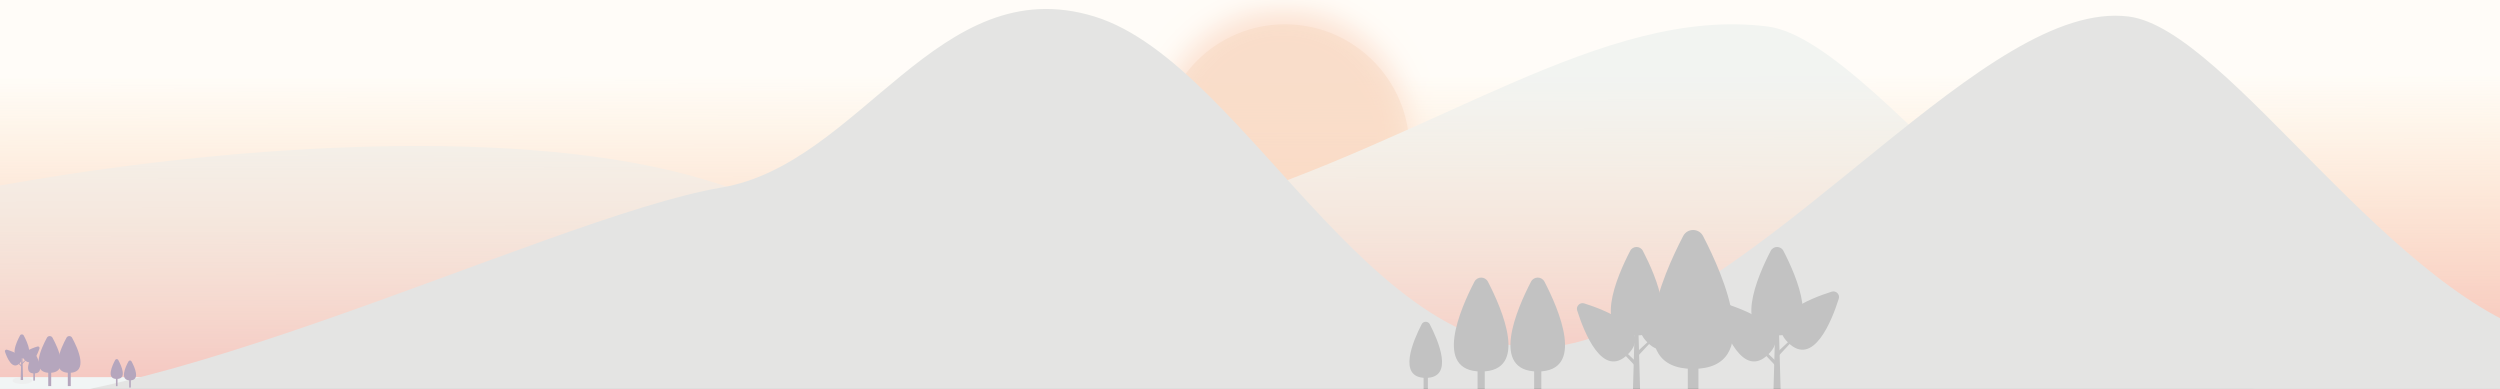
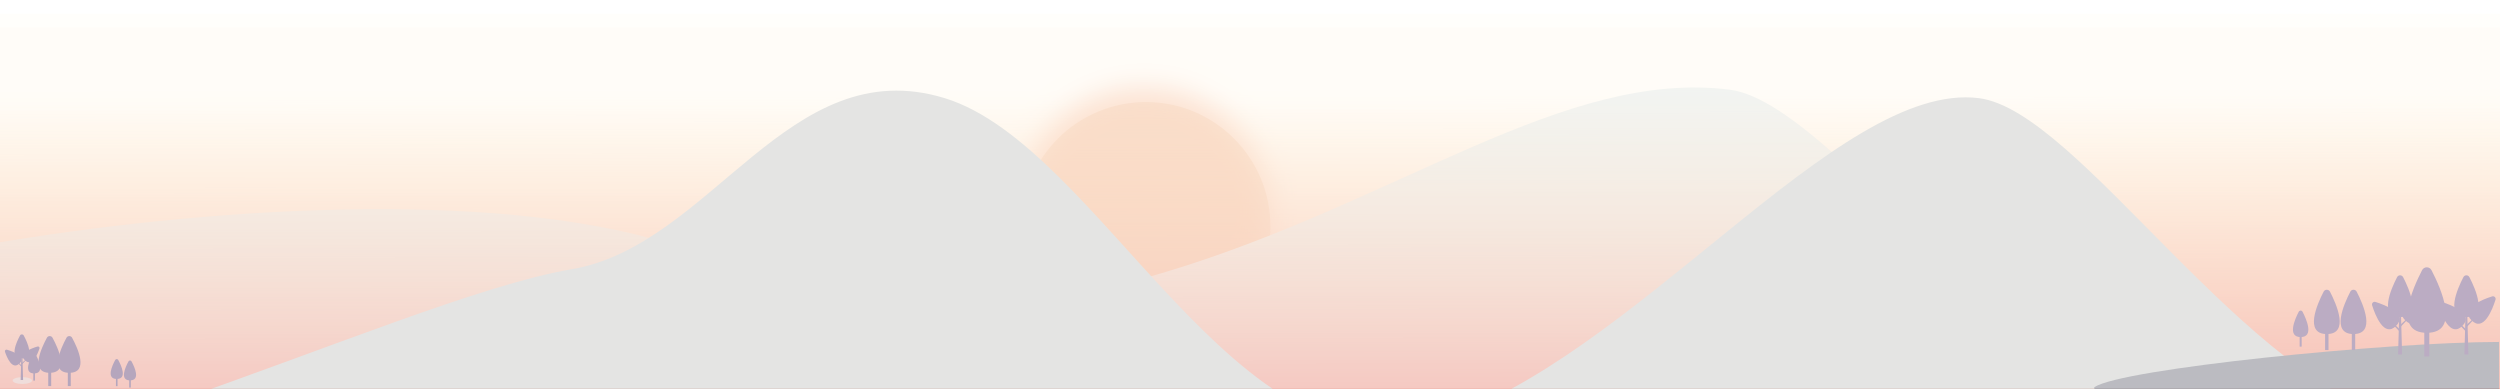
<svg xmlns="http://www.w3.org/2000/svg" width="2572" height="400" viewBox="0 0 2572 400" fill="none">
  <g clip-path="url(#clip0)">
    <rect width="2572" height="400" fill="white" />
-     <rect x="2594" y="388" width="2618" height="388" transform="rotate(-180 2594 388)" fill="url(#paint0_linear)" />
+     <rect x="2594" y="416" width="2618" height="388" transform="rotate(-180 2594 416)" fill="url(#paint0_linear)" />
    <g filter="url(#filter0_d)">
-       <circle cx="1322" cy="153" r="128" fill="#E2803A" fill-opacity="0.37" />
+       <circle cx="1179" cy="233" r="128" fill="#E2803A" fill-opacity="0.37" />
    </g>
-     <path d="M2374 402C2182 430 1938.77 42.463 1818.65 27.274C1648.35 5.737 1477.82 142.439 1239.17 214.531C1000.52 286.623 915.59 243.322 728.029 185.74C540.468 128.157 243.22 149.694 30 185.74C-183.22 221.786 -158.003 214.531 -379.625 149.694C-494.069 116.142 -651.43 121.129 -777 133.825V1385H2402L2374 402Z" fill="#D7E1E1" />
-     <rect x="2594" y="388" width="2618" height="388" transform="rotate(-180 2594 388)" fill="url(#paint1_linear)" />
-     <path d="M2631 350C2463.35 311.905 2293 30.022 2190 17C2043.96 -1.465 1834.64 288.192 1630 350C1425.36 411.808 1286.83 66.369 1126 17C965.166 -32.369 886 168.66 742 193C559.163 223.904 95.041 461.588 -95 406C-193.136 377.234 -102.323 -65.884 -210 -55L-95 1312H2631V350Z" fill="#B1B3AF" />
+     <path d="M2335 467C2143 495 1899.77 107.463 1779.65 92.274C1609.35 70.737 1438.82 207.439 1200.17 279.531C961.515 351.623 876.59 308.322 689.029 250.74C501.468 193.157 204.22 214.694 -9 250.74C-222.22 286.786 -197.003 279.531 -418.625 214.694C-533.069 181.142 -690.43 186.129 -816 198.825V1450H2363L2335 467Z" fill="#D7E1E1" />
+     <rect x="2594" y="402" width="2618" height="388" transform="rotate(-180 2594 402)" fill="url(#paint1_linear)" />
+     <path d="M2477 434C2309.35 395.905 2139 114.022 2036 101C1889.96 82.535 1680.64 372.192 1476 434C1271.36 495.808 1132.83 150.369 972 101C811.166 51.631 732 252.66 588 277C405.163 307.904 -58.959 545.588 -249 490C-347.136 461.234 -256.323 18.116 -364 29L-249 1396H2477V434Z" fill="#B1B3AF" />
+     <path d="M2571 351.8C2455.83 351.8 2181.42 379.539 2154.92 398.252C2139.13 409.4 2462.54 419.448 2478.12 429.375C2484.15 433.222 2379.31 437.348 2368.07 446.969C2355.52 457.71 2571 467 2571 467V351.8V351.8Z" fill="#3D3D4D" />
+     <path d="M2423.02 341.157H2419.53V360.15H2423.02V341.157Z" fill="#3B1154" />
+     <path d="M2424.55 300.083C2423.17 297.429 2419.38 297.429 2418 300.083C2411.17 313.231 2397.9 343.669 2421.28 343.669C2444.65 343.667 2431.37 313.231 2424.55 300.083Z" fill="#3B1154" />
+     <path d="M2499.27 338.683H2494.11V366.766H2499.27V338.683Z" fill="#3B1154" />
+     <path d="M2501.52 277.943C2499.49 274.019 2493.88 274.019 2491.84 277.943C2481.75 297.387 2462.11 342.394 2496.68 342.394C2531.26 342.394 2511.62 297.387 2501.52 277.943Z" fill="#3B1154" />
+     <path d="M2395.56 341.157H2392.07V360.15H2395.56V341.157Z" fill="#3B1154" />
+     <path d="M2397.09 300.083C2395.71 297.429 2391.92 297.429 2390.54 300.083C2383.72 313.231 2370.44 343.669 2393.82 343.669C2417.2 343.667 2403.92 313.231 2397.09 300.083Z" fill="#3B1154" />
+     <path d="M2367.95 345.27H2365.87V356.621H2367.95V345.27Z" fill="#3B1154" />
+     <path d="M2368.86 320.721C2368.04 319.135 2365.78 319.135 2364.95 320.721C2360.87 328.58 2352.94 346.77 2366.91 346.77C2380.88 346.77 2372.94 328.58 2368.86 320.721Z" fill="#3B1154" />
+     <path d="M2469.23 291.172L2471.3 364.658H2467.15L2469.23 291.172Z" fill="#3B1154" />
+     <path d="M2468.6 334.95L2486.03 318.77L2469.85 336.208L2468.6 334.95Z" fill="#3B1154" />
+     <path d="M2468.6 340.996L2446.73 317.87L2469.85 339.739L2468.6 340.996Z" fill="#3B1154" />
+     <path d="M2499.17 308.368C2499.84 306.246 2497.85 304.253 2495.73 304.925C2485.22 308.251 2462.22 317.276 2474.52 329.576C2486.82 341.876 2495.85 318.876 2499.17 308.368Z" fill="#3B1154" />
+     <path d="M2440.42 314.068C2439.75 311.947 2441.74 309.954 2443.86 310.626C2454.37 313.951 2477.37 322.977 2465.07 335.276C2452.77 347.576 2443.74 324.576 2440.42 314.068Z" fill="#3B1154" />
+     <path d="M2472.31 285.113C2471.01 282.613 2467.44 282.613 2466.14 285.113C2459.71 297.499 2447.2 326.168 2469.23 326.168C2491.25 326.168 2478.74 297.499 2472.31 285.113Z" fill="#3B1154" />
+     <path d="M2537.43 291.172L2539.5 364.658H2535.36L2537.43 291.172Z" fill="#3B1154" />
+     <path d="M2536.8 334.95L2554.24 318.77L2538.06 336.208L2536.8 334.95Z" fill="#3B1154" />
+     <path d="M2536.8 340.996L2514.93 317.87L2538.06 339.739L2536.8 340.996Z" fill="#3B1154" />
+     <path d="M2567.38 308.368C2568.05 306.246 2566.06 304.253 2563.94 304.925C2553.43 308.251 2530.43 317.276 2542.73 329.576C2555.03 341.876 2564.05 318.876 2567.38 308.368Z" fill="#3B1154" />
+     <path d="M2508.62 314.068C2507.95 311.947 2509.95 309.954 2512.07 310.626C2522.58 313.951 2545.57 322.977 2533.27 335.276C2520.97 347.576 2511.95 324.576 2508.62 314.068Z" fill="#3B1154" />
+     <path d="M2540.51 285.113C2539.22 282.613 2535.65 282.613 2534.35 285.113C2527.92 297.499 2515.41 326.168 2537.43 326.168C2559.45 326.168 2546.94 297.499 2540.51 285.113Z" fill="#3B1154" />
    <path d="M72.803 381.456H69.768V397.199H72.803V381.456Z" fill="#2A0043" />
    <path d="M74.133 347.41C72.934 345.21 69.637 345.21 68.438 347.41C62.497 358.308 50.942 383.536 71.285 383.536C91.629 383.536 80.074 358.309 74.133 347.41Z" fill="#2A0043" />
    <path d="M35.933 383.04H34.289V391.567H35.933V383.04Z" fill="#2A0043" />
    <path d="M36.653 364.598C36.003 363.406 34.217 363.406 33.567 364.598C30.349 370.502 24.089 384.167 35.109 384.167C46.131 384.167 39.87 370.502 36.653 364.598Z" fill="#2A0043" />
    <path d="M134.575 390.208H132.932V398.735H134.575V390.208Z" fill="#2A0043" />
    <path d="M135.296 371.765C134.646 370.573 132.86 370.573 132.21 371.765C128.992 377.669 122.732 391.335 133.752 391.335C144.773 391.335 138.513 377.669 135.296 371.765Z" fill="#2A0043" />
    <path d="M120.923 388.745H119.279V397.272H120.923V388.745Z" fill="#2A0043" />
    <path d="M121.643 370.302C120.993 369.11 119.207 369.11 118.557 370.302C115.339 376.207 109.079 389.872 120.099 389.872C131.121 389.872 124.86 376.207 121.643 370.302Z" fill="#2A0043" />
    <path d="M52.666 381.456H49.631V397.199H52.666V381.456Z" fill="#2A0043" />
    <path d="M53.995 347.41C52.795 345.21 49.499 345.21 48.299 347.41C42.358 358.308 30.804 383.536 51.146 383.536C71.492 383.536 59.936 358.309 53.995 347.41Z" fill="#2A0043" />
    <ellipse cx="23" cy="391.5" rx="10" ry="3.5" fill="#C4C4C4" fill-opacity="0.59" />
    <path d="M22.507 348.573L23.762 390.921H21.252L22.507 348.573Z" fill="#2A0043" />
    <path d="M22.128 373.801L32.675 364.476L22.888 374.525L22.128 373.801Z" fill="#2A0043" />
    <path d="M22.128 377.284L8.896 363.958L22.888 376.56L22.128 377.284Z" fill="#2A0043" />
    <path d="M40.626 358.481C41.032 357.259 39.825 356.11 38.542 356.497C32.184 358.413 18.27 363.615 25.711 370.704C33.153 377.792 38.614 364.538 40.626 358.481Z" fill="#2A0043" />
    <path d="M5.08 361.766C4.674 360.544 5.88 359.395 7.163 359.782C13.522 361.698 27.436 366.9 19.994 373.988C12.553 381.076 7.092 367.823 5.08 361.766Z" fill="#2A0043" />
    <path d="M24.372 345.08C23.586 343.64 21.428 343.64 20.642 345.08C16.752 352.218 9.185 368.738 22.507 368.738C35.831 368.74 28.263 352.218 24.372 345.08Z" fill="#2A0043" />
-     <path d="M1585.72 376.872H1578.33V417.13H1585.72V376.872Z" fill="#505050" />
-     <path d="M1588.96 289.808C1586.04 284.183 1578.01 284.183 1575.09 289.808C1560.62 317.677 1532.47 382.195 1582.03 382.195C1631.58 382.191 1603.43 317.677 1588.96 289.808Z" fill="#505050" />
-     <path d="M1747.34 371.626H1736.41V431.155H1747.34V371.626Z" fill="#505050" />
-     <path d="M1752.13 242.879C1747.81 234.561 1735.93 234.561 1731.61 242.879C1710.21 284.094 1668.59 379.493 1741.87 379.493C1815.15 379.493 1773.53 284.094 1752.13 242.879Z" fill="#505050" />
-     <path d="M1527.52 376.872H1520.13V417.13H1527.52V376.872Z" fill="#505050" />
-     <path d="M1530.76 289.808C1527.84 284.183 1519.81 284.183 1516.89 289.808C1502.41 317.677 1474.27 382.195 1523.82 382.195C1573.38 382.191 1545.23 317.677 1530.76 289.808Z" fill="#505050" />
-     <path d="M1469 385.59H1464.58V409.65H1469V385.59Z" fill="#505050" />
-     <path d="M1470.93 333.554C1469.19 330.192 1464.39 330.192 1462.64 333.554C1454 350.211 1437.17 388.768 1466.79 388.768C1496.4 388.768 1479.58 350.211 1470.93 333.554Z" fill="#505050" />
-     <path d="M1683.66 270.92L1688.06 426.686H1679.27L1683.66 270.92Z" fill="#505050" />
-     <path d="M1682.33 363.715L1719.29 329.419L1685 366.38L1682.33 363.715Z" fill="#505050" />
-     <path d="M1682.33 376.53L1635.98 327.51L1685 373.865L1682.33 376.53Z" fill="#505050" />
-     <path d="M1747.14 307.369C1748.57 302.872 1744.34 298.647 1739.85 300.072C1717.57 307.12 1668.82 326.252 1694.89 352.323C1720.96 378.394 1740.1 329.643 1747.14 307.369Z" fill="#505050" />
-     <path d="M1622.61 319.452C1621.19 314.955 1625.41 310.73 1629.9 312.155C1652.18 319.204 1700.93 338.336 1674.86 364.407C1648.79 390.477 1629.66 341.726 1622.61 319.452Z" fill="#505050" />
-     <path d="M1690.2 258.076C1687.45 252.777 1679.88 252.777 1677.13 258.076C1663.5 284.33 1636.99 345.1 1683.67 345.1C1730.35 345.1 1703.83 284.33 1690.2 258.076Z" fill="#505050" />
-     <path d="M1828.24 270.92L1832.63 426.686H1823.84L1828.24 270.92Z" fill="#505050" />
-     <path d="M1826.91 363.715L1863.86 329.419L1829.57 366.38L1826.91 363.715Z" fill="#505050" />
-     <path d="M1826.9 376.53L1780.55 327.51L1829.57 373.865L1826.9 376.53Z" fill="#505050" />
-     <path d="M1891.72 307.369C1893.14 302.872 1888.92 298.647 1884.42 300.072C1862.15 307.12 1813.4 326.252 1839.47 352.323C1865.54 378.394 1884.67 329.643 1891.72 307.369Z" fill="#505050" />
-     <path d="M1767.18 319.452C1765.75 314.955 1769.98 310.73 1774.47 312.155C1796.75 319.204 1845.5 338.336 1819.43 364.407C1793.36 390.477 1774.23 341.726 1767.18 319.452Z" fill="#505050" />
-     <path d="M1834.77 258.076C1832.02 252.777 1824.45 252.777 1821.7 258.076C1808.07 284.33 1781.56 345.1 1828.24 345.1C1874.92 345.1 1848.4 284.33 1834.77 258.076Z" fill="#505050" />
    <rect x="-130" y="-57" width="2912" height="503" fill="white" fill-opacity="0.65" />
  </g>
  <defs>
-     <filter id="filter0_d" x="1163" y="-18" width="314" height="314" filterUnits="userSpaceOnUse" color-interpolation-filters="sRGB">
+     <filter id="filter0_d" x="1020" y="62" width="314" height="314" filterUnits="userSpaceOnUse" color-interpolation-filters="sRGB">
      <feFlood flood-opacity="0" result="BackgroundImageFix" />
      <feColorMatrix in="SourceAlpha" type="matrix" values="0 0 0 0 0 0 0 0 0 0 0 0 0 0 0 0 0 0 127 0" />
      <feOffset dx="-2" dy="-14" />
      <feGaussianBlur stdDeviation="14.5" />
      <feColorMatrix type="matrix" values="0 0 0 0 0.961 0 0 0 0 0.647 0 0 0 0 0.478 0 0 0 0.94 0" />
      <feBlend mode="normal" in2="BackgroundImageFix" result="effect1_dropShadow" />
      <feBlend mode="normal" in="SourceGraphic" in2="effect1_dropShadow" result="shape" />
    </filter>
-     <linearGradient id="paint0_linear" x1="3903" y1="326.273" x2="3903.37" y2="769.718" gradientUnits="userSpaceOnUse">
+     <linearGradient id="paint0_linear" x1="3903" y1="354.273" x2="3903.37" y2="797.718" gradientUnits="userSpaceOnUse">
      <stop offset="0.071" stop-color="#E13F30" stop-opacity="0.92" />
      <stop offset="0.838" stop-color="#FFC15E" stop-opacity="0.07" />
    </linearGradient>
-     <linearGradient id="paint1_linear" x1="3903" y1="326.273" x2="3903.37" y2="769.718" gradientUnits="userSpaceOnUse">
+     <linearGradient id="paint1_linear" x1="3903" y1="340.273" x2="3903.37" y2="783.718" gradientUnits="userSpaceOnUse">
      <stop offset="0.071" stop-color="#E13F30" stop-opacity="0.92" />
      <stop offset="0.838" stop-color="#FFC15E" stop-opacity="0.07" />
    </linearGradient>
    <clipPath id="clip0">
      <rect width="2572" height="400" fill="white" />
    </clipPath>
  </defs>
</svg>
